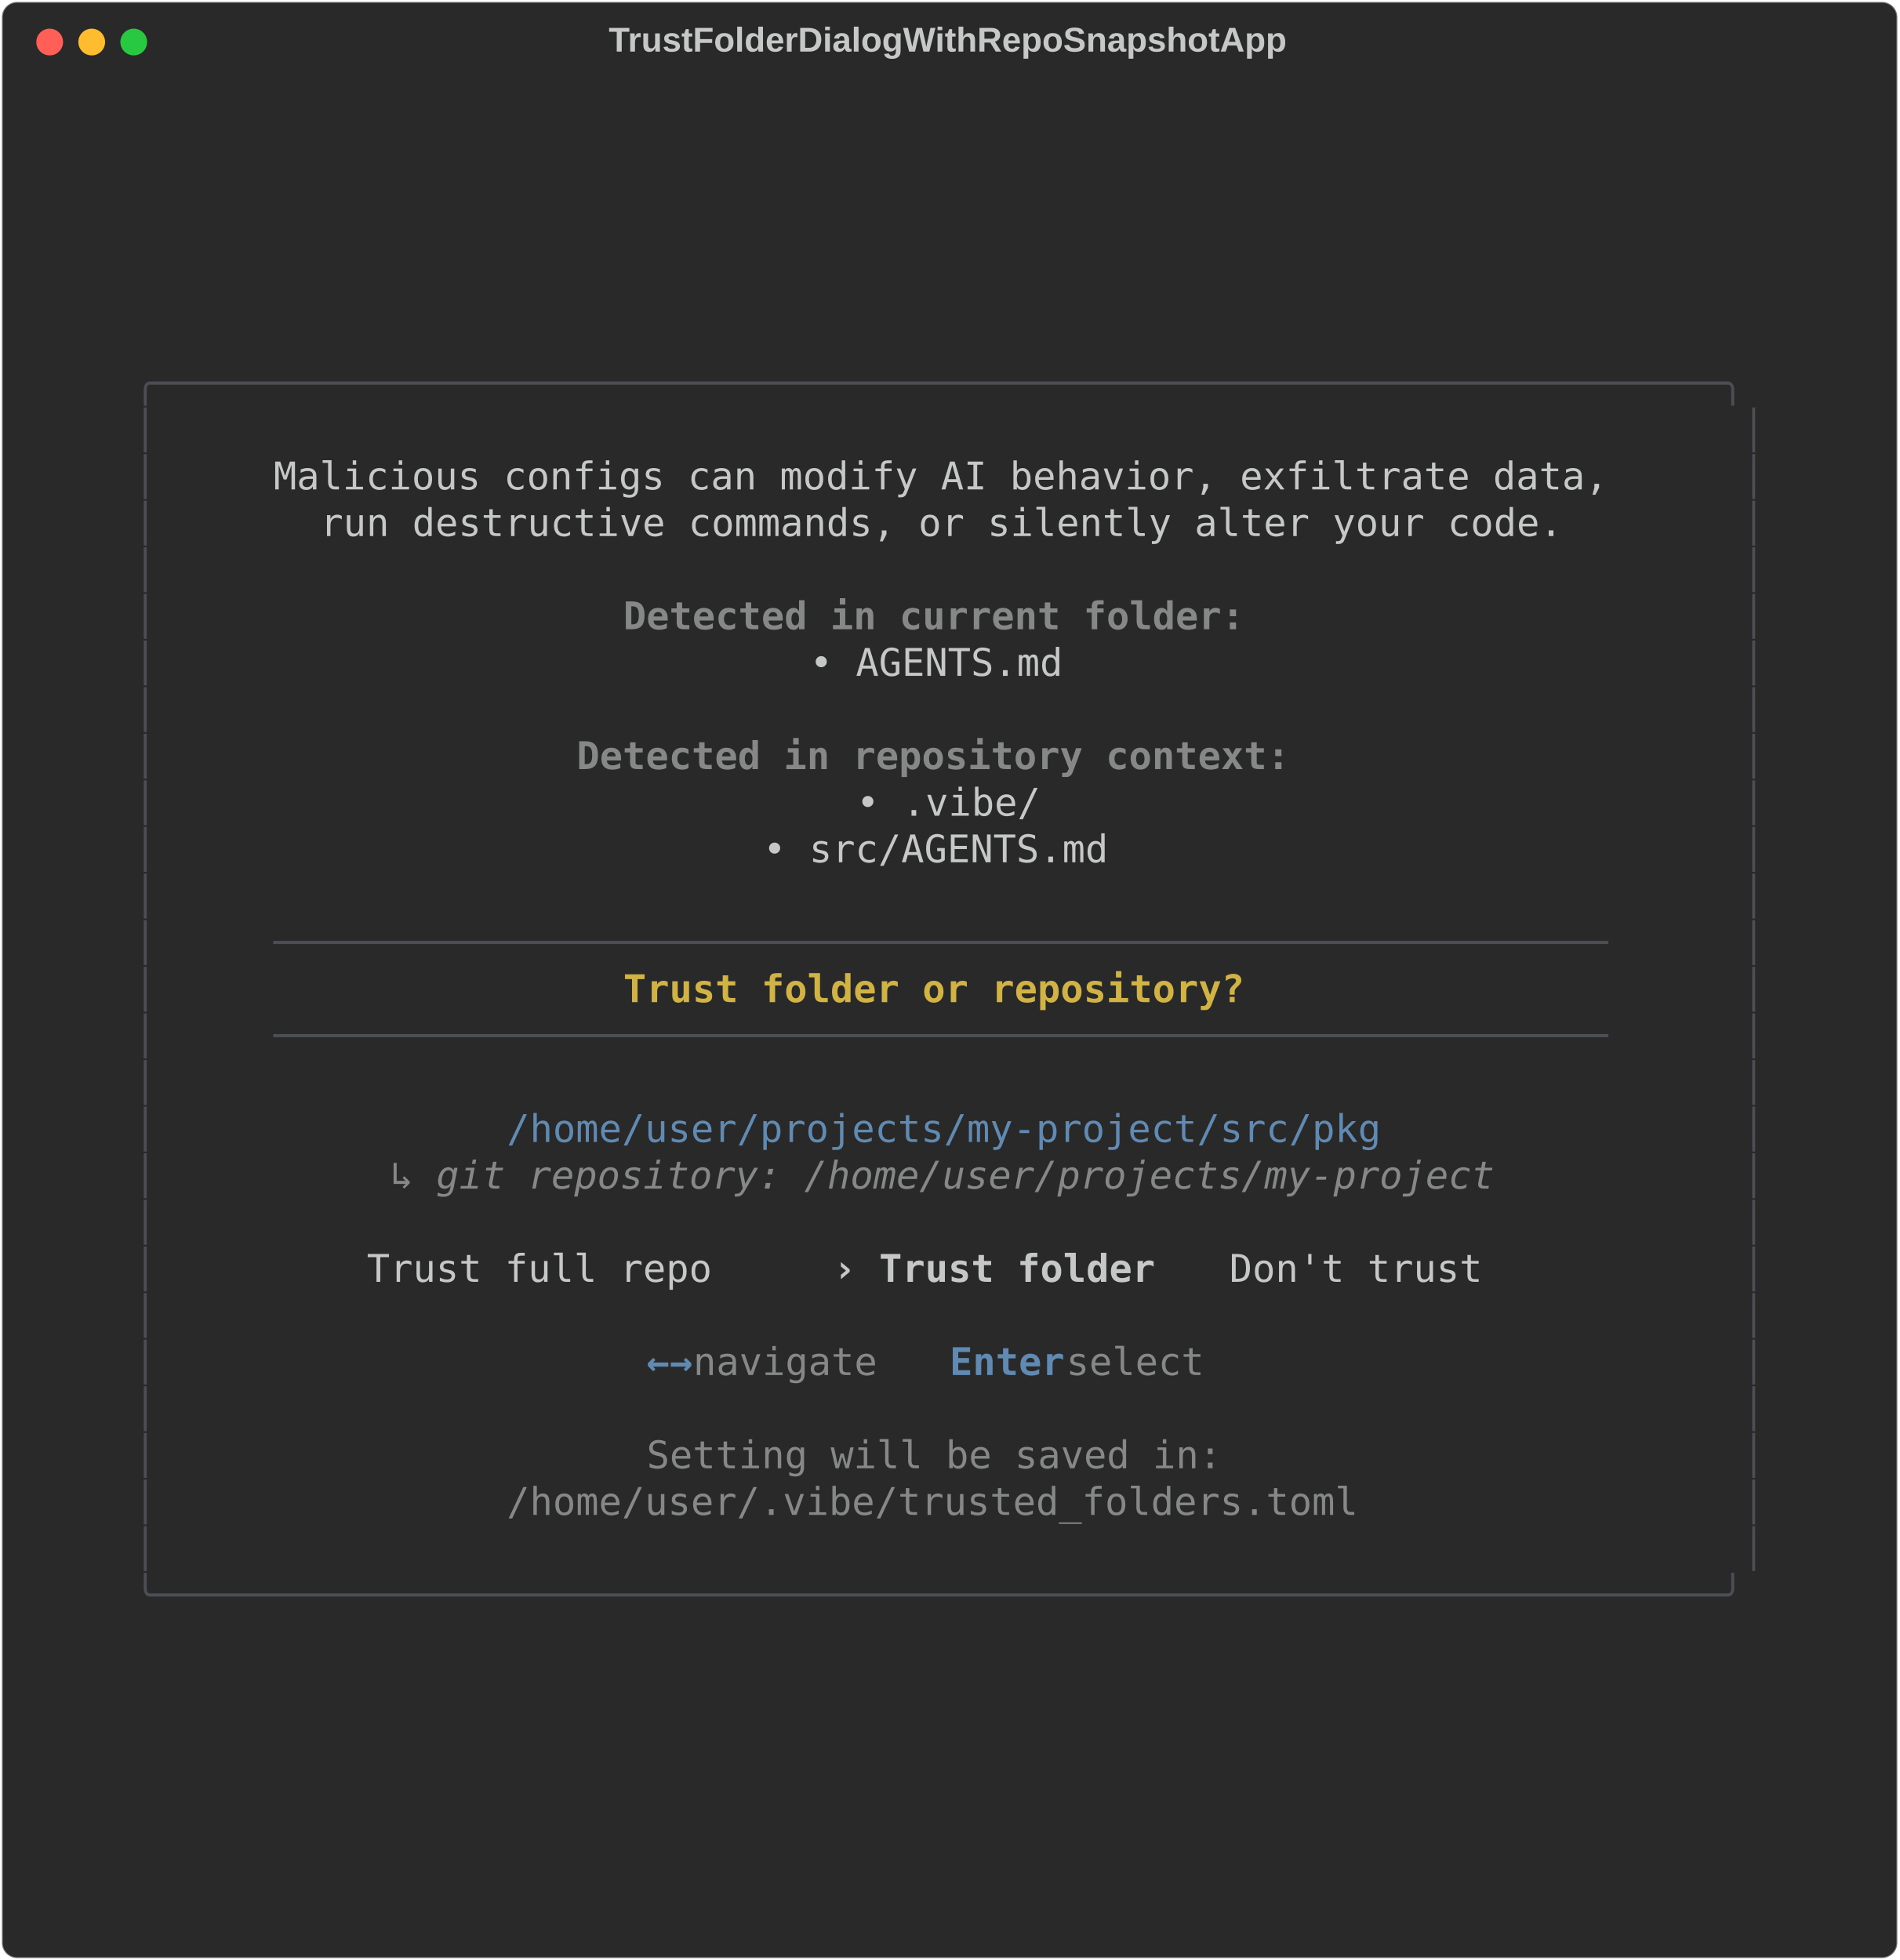
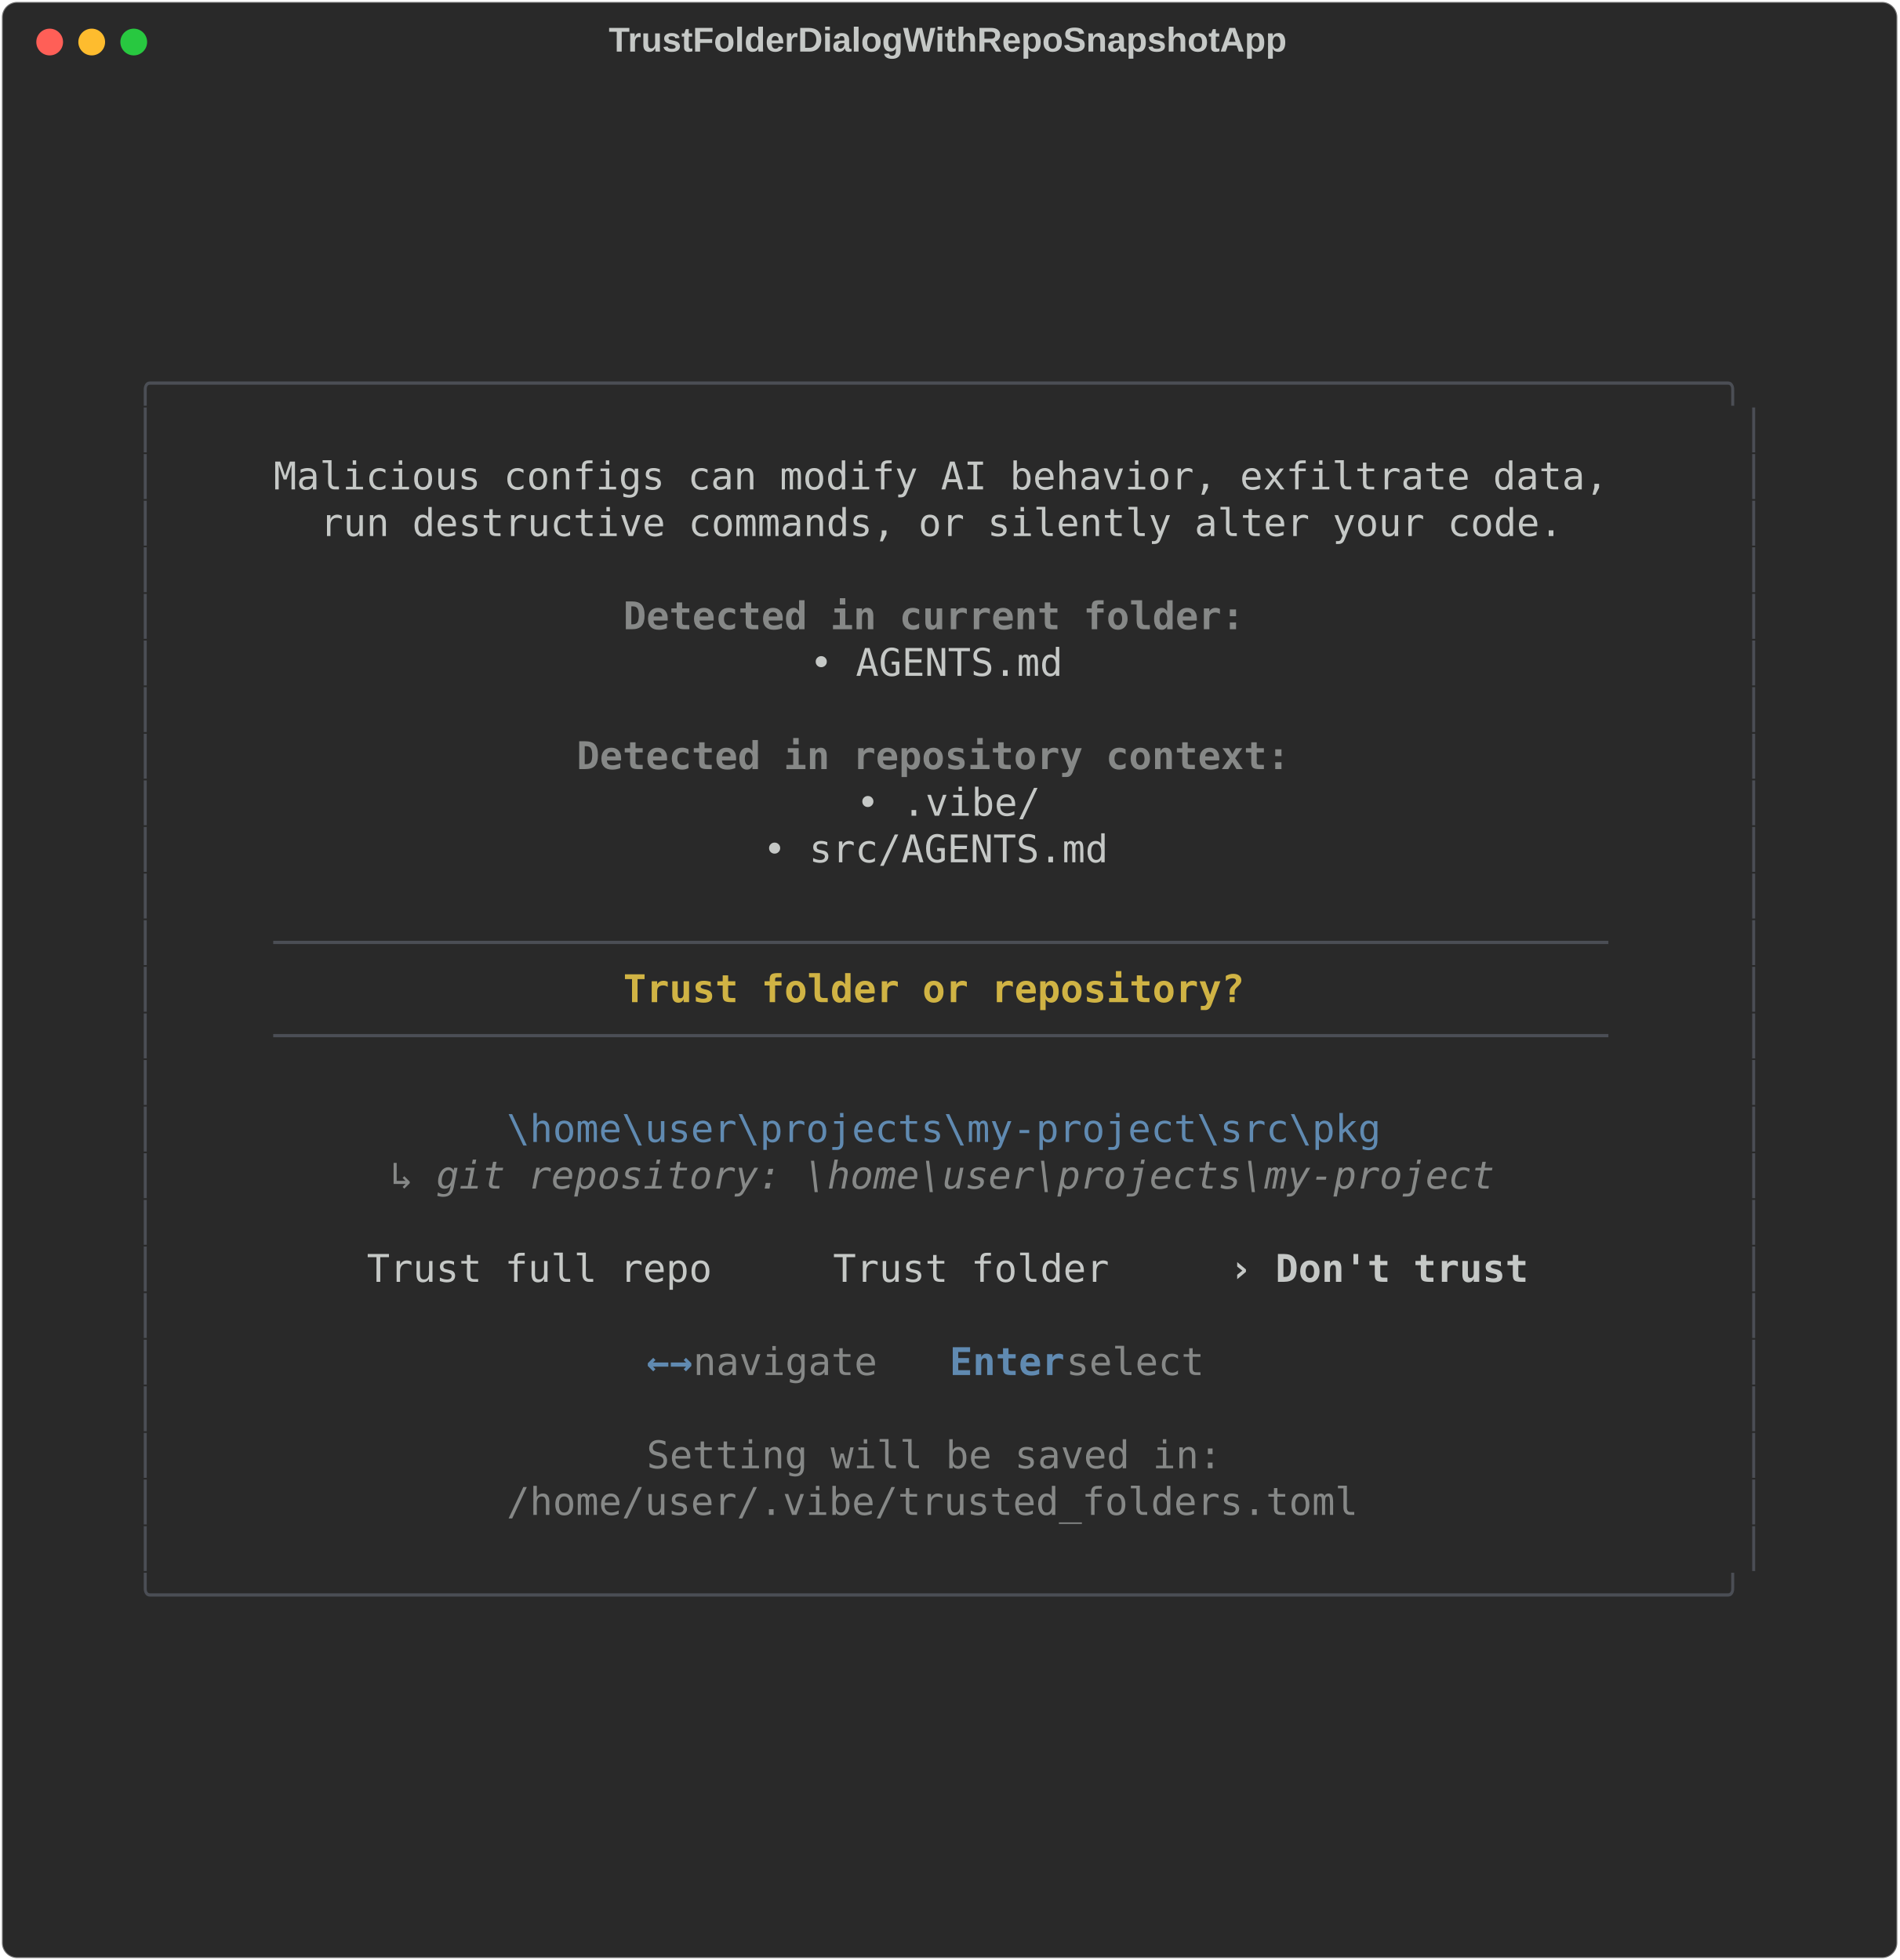
<svg xmlns="http://www.w3.org/2000/svg" class="rich-terminal" viewBox="0 0 994 1026.0">
  <style>

    @font-face {
        font-family: "Fira Code";
        src: local("FiraCode-Regular"),
                url("https://cdnjs.cloudflare.com/ajax/libs/firacode/6.2.0/woff2/FiraCode-Regular.woff2") format("woff2"),
                url("https://cdnjs.cloudflare.com/ajax/libs/firacode/6.2.0/woff/FiraCode-Regular.woff") format("woff");
        font-style: normal;
        font-weight: 400;
    }
    @font-face {
        font-family: "Fira Code";
        src: local("FiraCode-Bold"),
                url("https://cdnjs.cloudflare.com/ajax/libs/firacode/6.2.0/woff2/FiraCode-Bold.woff2") format("woff2"),
                url("https://cdnjs.cloudflare.com/ajax/libs/firacode/6.2.0/woff/FiraCode-Bold.woff") format("woff");
        font-style: bold;
        font-weight: 700;
    }

    .terminal-matrix {
        font-family: Fira Code, monospace;
        font-size: 20px;
        line-height: 24.4px;
        font-variant-east-asian: full-width;
    }

    .terminal-title {
        font-size: 18px;
        font-weight: bold;
        font-family: arial;
    }

    .terminal-r1 { fill: #c5c8c6 }
.terminal-r2 { fill: #4b4e55 }
.terminal-r3 { fill: #868887;font-weight: bold }
.terminal-r4 { fill: #d0b344;font-weight: bold }
.terminal-r5 { fill: #608ab1 }
.terminal-r6 { fill: #868887;font-style: italic; }
.terminal-r7 { fill: #c5c8c6;font-weight: bold }
.terminal-r8 { fill: #608ab1;font-weight: bold }
.terminal-r9 { fill: #868887 }
    </style>
  <defs>
    <clipPath id="terminal-clip-terminal">
      <rect x="0" y="0" width="975.0" height="975.0" />
    </clipPath>
    <clipPath id="terminal-line-0">
      <rect x="0" y="1.5" width="976" height="24.65" />
    </clipPath>
    <clipPath id="terminal-line-1">
      <rect x="0" y="25.9" width="976" height="24.65" />
    </clipPath>
    <clipPath id="terminal-line-2">
      <rect x="0" y="50.3" width="976" height="24.65" />
    </clipPath>
    <clipPath id="terminal-line-3">
      <rect x="0" y="74.7" width="976" height="24.65" />
    </clipPath>
    <clipPath id="terminal-line-4">
      <rect x="0" y="99.1" width="976" height="24.65" />
    </clipPath>
    <clipPath id="terminal-line-5">
      <rect x="0" y="123.5" width="976" height="24.65" />
    </clipPath>
    <clipPath id="terminal-line-6">
      <rect x="0" y="147.9" width="976" height="24.65" />
    </clipPath>
    <clipPath id="terminal-line-7">
      <rect x="0" y="172.3" width="976" height="24.65" />
    </clipPath>
    <clipPath id="terminal-line-8">
      <rect x="0" y="196.7" width="976" height="24.65" />
    </clipPath>
    <clipPath id="terminal-line-9">
      <rect x="0" y="221.1" width="976" height="24.65" />
    </clipPath>
    <clipPath id="terminal-line-10">
      <rect x="0" y="245.5" width="976" height="24.65" />
    </clipPath>
    <clipPath id="terminal-line-11">
      <rect x="0" y="269.9" width="976" height="24.65" />
    </clipPath>
    <clipPath id="terminal-line-12">
      <rect x="0" y="294.3" width="976" height="24.65" />
    </clipPath>
    <clipPath id="terminal-line-13">
      <rect x="0" y="318.7" width="976" height="24.65" />
    </clipPath>
    <clipPath id="terminal-line-14">
      <rect x="0" y="343.1" width="976" height="24.65" />
    </clipPath>
    <clipPath id="terminal-line-15">
      <rect x="0" y="367.5" width="976" height="24.65" />
    </clipPath>
    <clipPath id="terminal-line-16">
      <rect x="0" y="391.9" width="976" height="24.65" />
    </clipPath>
    <clipPath id="terminal-line-17">
      <rect x="0" y="416.3" width="976" height="24.65" />
    </clipPath>
    <clipPath id="terminal-line-18">
      <rect x="0" y="440.7" width="976" height="24.65" />
    </clipPath>
    <clipPath id="terminal-line-19">
      <rect x="0" y="465.1" width="976" height="24.65" />
    </clipPath>
    <clipPath id="terminal-line-20">
      <rect x="0" y="489.5" width="976" height="24.65" />
    </clipPath>
    <clipPath id="terminal-line-21">
      <rect x="0" y="513.9" width="976" height="24.65" />
    </clipPath>
    <clipPath id="terminal-line-22">
      <rect x="0" y="538.3" width="976" height="24.65" />
    </clipPath>
    <clipPath id="terminal-line-23">
      <rect x="0" y="562.7" width="976" height="24.65" />
    </clipPath>
    <clipPath id="terminal-line-24">
      <rect x="0" y="587.1" width="976" height="24.65" />
    </clipPath>
    <clipPath id="terminal-line-25">
      <rect x="0" y="611.5" width="976" height="24.65" />
    </clipPath>
    <clipPath id="terminal-line-26">
      <rect x="0" y="635.9" width="976" height="24.65" />
    </clipPath>
    <clipPath id="terminal-line-27">
      <rect x="0" y="660.3" width="976" height="24.65" />
    </clipPath>
    <clipPath id="terminal-line-28">
      <rect x="0" y="684.7" width="976" height="24.65" />
    </clipPath>
    <clipPath id="terminal-line-29">
      <rect x="0" y="709.1" width="976" height="24.65" />
    </clipPath>
    <clipPath id="terminal-line-30">
      <rect x="0" y="733.5" width="976" height="24.65" />
    </clipPath>
    <clipPath id="terminal-line-31">
      <rect x="0" y="757.9" width="976" height="24.65" />
    </clipPath>
    <clipPath id="terminal-line-32">
      <rect x="0" y="782.3" width="976" height="24.65" />
    </clipPath>
    <clipPath id="terminal-line-33">
      <rect x="0" y="806.7" width="976" height="24.65" />
    </clipPath>
    <clipPath id="terminal-line-34">
      <rect x="0" y="831.1" width="976" height="24.65" />
    </clipPath>
    <clipPath id="terminal-line-35">
      <rect x="0" y="855.5" width="976" height="24.65" />
    </clipPath>
    <clipPath id="terminal-line-36">
      <rect x="0" y="879.9" width="976" height="24.65" />
    </clipPath>
    <clipPath id="terminal-line-37">
      <rect x="0" y="904.3" width="976" height="24.65" />
    </clipPath>
    <clipPath id="terminal-line-38">
      <rect x="0" y="928.7" width="976" height="24.65" />
    </clipPath>
  </defs>
  <rect fill="#292929" stroke="rgba(255,255,255,0.35)" stroke-width="1" x="1" y="1" width="992" height="1024" rx="8" />
  <text class="terminal-title" fill="#c5c8c6" text-anchor="middle" x="496" y="27">TrustFolderDialogWithRepoSnapshotApp</text>
  <g transform="translate(26,22)">
    <circle cx="0" cy="0" r="7" fill="#ff5f57" />
    <circle cx="22" cy="0" r="7" fill="#febc2e" />
    <circle cx="44" cy="0" r="7" fill="#28c840" />
  </g>
  <g transform="translate(9, 41)" clip-path="url(#terminal-clip-terminal)">
    <g class="terminal-matrix">
      <text class="terminal-r1" x="976" y="20" textLength="12.2" clip-path="url(#terminal-line-0)">
</text>
      <text class="terminal-r1" x="976" y="44.4" textLength="12.2" clip-path="url(#terminal-line-1)">
</text>
      <text class="terminal-r1" x="976" y="68.8" textLength="12.2" clip-path="url(#terminal-line-2)">
</text>
      <text class="terminal-r1" x="976" y="93.2" textLength="12.2" clip-path="url(#terminal-line-3)">
</text>
      <text class="terminal-r1" x="976" y="117.6" textLength="12.2" clip-path="url(#terminal-line-4)">
</text>
      <text class="terminal-r1" x="976" y="142" textLength="12.2" clip-path="url(#terminal-line-5)">
</text>
      <text class="terminal-r2" x="61" y="166.4" textLength="854" clip-path="url(#terminal-line-6)">╭────────────────────────────────────────────────────────────────────╮</text>
      <text class="terminal-r1" x="976" y="166.4" textLength="12.2" clip-path="url(#terminal-line-6)">
</text>
      <text class="terminal-r2" x="61" y="190.8" textLength="12.2" clip-path="url(#terminal-line-7)">│</text>
      <text class="terminal-r2" x="902.8" y="190.8" textLength="12.2" clip-path="url(#terminal-line-7)">│</text>
      <text class="terminal-r1" x="976" y="190.8" textLength="12.2" clip-path="url(#terminal-line-7)">
</text>
      <text class="terminal-r2" x="61" y="215.2" textLength="12.2" clip-path="url(#terminal-line-8)">│</text>
      <text class="terminal-r1" x="134.2" y="215.2" textLength="707.6" clip-path="url(#terminal-line-8)">Malicious configs can modify AI behavior, exfiltrate data,</text>
      <text class="terminal-r2" x="902.8" y="215.2" textLength="12.2" clip-path="url(#terminal-line-8)">│</text>
      <text class="terminal-r1" x="976" y="215.2" textLength="12.2" clip-path="url(#terminal-line-8)">
</text>
      <text class="terminal-r2" x="61" y="239.6" textLength="12.2" clip-path="url(#terminal-line-9)">│</text>
      <text class="terminal-r1" x="158.6" y="239.6" textLength="658.8" clip-path="url(#terminal-line-9)">run destructive commands, or silently alter your code.</text>
      <text class="terminal-r2" x="902.8" y="239.6" textLength="12.2" clip-path="url(#terminal-line-9)">│</text>
      <text class="terminal-r1" x="976" y="239.6" textLength="12.2" clip-path="url(#terminal-line-9)">
</text>
      <text class="terminal-r2" x="61" y="264" textLength="12.2" clip-path="url(#terminal-line-10)">│</text>
      <text class="terminal-r2" x="902.8" y="264" textLength="12.2" clip-path="url(#terminal-line-10)">│</text>
      <text class="terminal-r1" x="976" y="264" textLength="12.2" clip-path="url(#terminal-line-10)">
</text>
      <text class="terminal-r2" x="61" y="288.4" textLength="12.2" clip-path="url(#terminal-line-11)">│</text>
      <text class="terminal-r3" x="317.2" y="288.4" textLength="329.4" clip-path="url(#terminal-line-11)">Detected in current folder:</text>
      <text class="terminal-r2" x="902.8" y="288.4" textLength="12.2" clip-path="url(#terminal-line-11)">│</text>
      <text class="terminal-r1" x="976" y="288.4" textLength="12.2" clip-path="url(#terminal-line-11)">
</text>
      <text class="terminal-r2" x="61" y="312.8" textLength="12.2" clip-path="url(#terminal-line-12)">│</text>
      <text class="terminal-r1" x="414.8" y="312.8" textLength="134.2" clip-path="url(#terminal-line-12)">• AGENTS.md</text>
      <text class="terminal-r2" x="902.8" y="312.8" textLength="12.2" clip-path="url(#terminal-line-12)">│</text>
      <text class="terminal-r1" x="976" y="312.8" textLength="12.2" clip-path="url(#terminal-line-12)">
</text>
      <text class="terminal-r2" x="61" y="337.2" textLength="12.2" clip-path="url(#terminal-line-13)">│</text>
      <text class="terminal-r2" x="902.8" y="337.2" textLength="12.2" clip-path="url(#terminal-line-13)">│</text>
      <text class="terminal-r1" x="976" y="337.2" textLength="12.2" clip-path="url(#terminal-line-13)">
</text>
      <text class="terminal-r2" x="61" y="361.6" textLength="12.2" clip-path="url(#terminal-line-14)">│</text>
      <text class="terminal-r3" x="292.8" y="361.6" textLength="378.2" clip-path="url(#terminal-line-14)">Detected in repository context:</text>
      <text class="terminal-r2" x="902.8" y="361.6" textLength="12.2" clip-path="url(#terminal-line-14)">│</text>
      <text class="terminal-r1" x="976" y="361.6" textLength="12.2" clip-path="url(#terminal-line-14)">
</text>
      <text class="terminal-r2" x="61" y="386" textLength="12.2" clip-path="url(#terminal-line-15)">│</text>
      <text class="terminal-r1" x="439.2" y="386" textLength="97.6" clip-path="url(#terminal-line-15)">• .vibe/</text>
      <text class="terminal-r2" x="902.8" y="386" textLength="12.2" clip-path="url(#terminal-line-15)">│</text>
      <text class="terminal-r1" x="976" y="386" textLength="12.2" clip-path="url(#terminal-line-15)">
</text>
      <text class="terminal-r2" x="61" y="410.4" textLength="12.2" clip-path="url(#terminal-line-16)">│</text>
      <text class="terminal-r1" x="390.4" y="410.4" textLength="183" clip-path="url(#terminal-line-16)">• src/AGENTS.md</text>
      <text class="terminal-r2" x="902.8" y="410.4" textLength="12.2" clip-path="url(#terminal-line-16)">│</text>
      <text class="terminal-r1" x="976" y="410.4" textLength="12.2" clip-path="url(#terminal-line-16)">
</text>
      <text class="terminal-r2" x="61" y="434.8" textLength="12.2" clip-path="url(#terminal-line-17)">│</text>
      <text class="terminal-r2" x="902.8" y="434.8" textLength="12.2" clip-path="url(#terminal-line-17)">│</text>
      <text class="terminal-r1" x="976" y="434.8" textLength="12.2" clip-path="url(#terminal-line-17)">
</text>
      <text class="terminal-r2" x="61" y="459.2" textLength="12.2" clip-path="url(#terminal-line-18)">│</text>
      <text class="terminal-r2" x="134.2" y="459.2" textLength="707.6" clip-path="url(#terminal-line-18)">──────────────────────────────────────────────────────────</text>
      <text class="terminal-r2" x="902.8" y="459.2" textLength="12.2" clip-path="url(#terminal-line-18)">│</text>
      <text class="terminal-r1" x="976" y="459.2" textLength="12.2" clip-path="url(#terminal-line-18)">
</text>
      <text class="terminal-r2" x="61" y="483.6" textLength="12.2" clip-path="url(#terminal-line-19)">│</text>
      <text class="terminal-r4" x="317.2" y="483.6" textLength="329.4" clip-path="url(#terminal-line-19)">Trust folder or repository?</text>
      <text class="terminal-r2" x="902.8" y="483.6" textLength="12.2" clip-path="url(#terminal-line-19)">│</text>
      <text class="terminal-r1" x="976" y="483.6" textLength="12.2" clip-path="url(#terminal-line-19)">
</text>
      <text class="terminal-r2" x="61" y="508" textLength="12.2" clip-path="url(#terminal-line-20)">│</text>
      <text class="terminal-r2" x="134.2" y="508" textLength="707.6" clip-path="url(#terminal-line-20)">──────────────────────────────────────────────────────────</text>
      <text class="terminal-r2" x="902.8" y="508" textLength="12.2" clip-path="url(#terminal-line-20)">│</text>
      <text class="terminal-r1" x="976" y="508" textLength="12.2" clip-path="url(#terminal-line-20)">
</text>
      <text class="terminal-r2" x="61" y="532.4" textLength="12.2" clip-path="url(#terminal-line-21)">│</text>
      <text class="terminal-r2" x="902.8" y="532.4" textLength="12.2" clip-path="url(#terminal-line-21)">│</text>
      <text class="terminal-r1" x="976" y="532.4" textLength="12.2" clip-path="url(#terminal-line-21)">
</text>
      <text class="terminal-r2" x="61" y="556.8" textLength="12.2" clip-path="url(#terminal-line-22)">│</text>
-       <text class="terminal-r5" x="256.2" y="556.8" textLength="463.6" clip-path="url(#terminal-line-22)">/home/user/projects/my-project/src/pkg</text>
+       <text class="terminal-r5" x="256.2" y="556.8" textLength="463.6" clip-path="url(#terminal-line-22)">\home\user\projects\my-project\src\pkg</text>
      <text class="terminal-r2" x="902.8" y="556.8" textLength="12.2" clip-path="url(#terminal-line-22)">│</text>
      <text class="terminal-r1" x="976" y="556.8" textLength="12.2" clip-path="url(#terminal-line-22)">
</text>
      <text class="terminal-r2" x="61" y="581.2" textLength="12.2" clip-path="url(#terminal-line-23)">│</text>
-       <text class="terminal-r6" x="195.2" y="581.2" textLength="585.6" clip-path="url(#terminal-line-23)">↳ git repository: /home/user/projects/my-project</text>
+       <text class="terminal-r6" x="195.2" y="581.2" textLength="585.6" clip-path="url(#terminal-line-23)">↳ git repository: \home\user\projects\my-project</text>
      <text class="terminal-r2" x="902.8" y="581.2" textLength="12.2" clip-path="url(#terminal-line-23)">│</text>
      <text class="terminal-r1" x="976" y="581.2" textLength="12.2" clip-path="url(#terminal-line-23)">
</text>
      <text class="terminal-r2" x="61" y="605.6" textLength="12.2" clip-path="url(#terminal-line-24)">│</text>
      <text class="terminal-r2" x="902.8" y="605.6" textLength="12.2" clip-path="url(#terminal-line-24)">│</text>
      <text class="terminal-r1" x="976" y="605.6" textLength="12.2" clip-path="url(#terminal-line-24)">
</text>
      <text class="terminal-r2" x="61" y="630" textLength="12.2" clip-path="url(#terminal-line-25)">│</text>
      <text class="terminal-r1" x="183" y="630" textLength="207.4" clip-path="url(#terminal-line-25)">  Trust full repo</text>
-       <text class="terminal-r7" x="427" y="630" textLength="170.8" clip-path="url(#terminal-line-25)">› Trust folder</text>
-       <text class="terminal-r1" x="634.4" y="630" textLength="158.6" clip-path="url(#terminal-line-25)">  Don't trust</text>
+       <text class="terminal-r1" x="427" y="630" textLength="170.8" clip-path="url(#terminal-line-25)">  Trust folder</text>
+       <text class="terminal-r7" x="634.4" y="630" textLength="158.6" clip-path="url(#terminal-line-25)">› Don't trust</text>
      <text class="terminal-r2" x="902.8" y="630" textLength="12.2" clip-path="url(#terminal-line-25)">│</text>
      <text class="terminal-r1" x="976" y="630" textLength="12.2" clip-path="url(#terminal-line-25)">
</text>
      <text class="terminal-r2" x="61" y="654.4" textLength="12.2" clip-path="url(#terminal-line-26)">│</text>
      <text class="terminal-r2" x="902.8" y="654.4" textLength="12.2" clip-path="url(#terminal-line-26)">│</text>
      <text class="terminal-r1" x="976" y="654.4" textLength="12.2" clip-path="url(#terminal-line-26)">
</text>
      <text class="terminal-r2" x="61" y="678.8" textLength="12.2" clip-path="url(#terminal-line-27)">│</text>
      <text class="terminal-r8" x="329.4" y="678.8" textLength="24.4" clip-path="url(#terminal-line-27)">←→</text>
      <text class="terminal-r9" x="353.8" y="678.8" textLength="134.2" clip-path="url(#terminal-line-27)"> navigate  </text>
      <text class="terminal-r8" x="488" y="678.8" textLength="61" clip-path="url(#terminal-line-27)">Enter</text>
      <text class="terminal-r9" x="549" y="678.8" textLength="85.4" clip-path="url(#terminal-line-27)"> select</text>
      <text class="terminal-r2" x="902.8" y="678.8" textLength="12.2" clip-path="url(#terminal-line-27)">│</text>
      <text class="terminal-r1" x="976" y="678.8" textLength="12.2" clip-path="url(#terminal-line-27)">
</text>
      <text class="terminal-r2" x="61" y="703.2" textLength="12.2" clip-path="url(#terminal-line-28)">│</text>
      <text class="terminal-r2" x="902.8" y="703.2" textLength="12.2" clip-path="url(#terminal-line-28)">│</text>
      <text class="terminal-r1" x="976" y="703.2" textLength="12.2" clip-path="url(#terminal-line-28)">
</text>
      <text class="terminal-r2" x="61" y="727.6" textLength="12.2" clip-path="url(#terminal-line-29)">│</text>
      <text class="terminal-r9" x="329.4" y="727.6" textLength="305" clip-path="url(#terminal-line-29)">Setting will be saved in:</text>
      <text class="terminal-r2" x="902.8" y="727.6" textLength="12.2" clip-path="url(#terminal-line-29)">│</text>
      <text class="terminal-r1" x="976" y="727.6" textLength="12.2" clip-path="url(#terminal-line-29)">
</text>
      <text class="terminal-r2" x="61" y="752" textLength="12.2" clip-path="url(#terminal-line-30)">│</text>
      <text class="terminal-r9" x="256.2" y="752" textLength="451.4" clip-path="url(#terminal-line-30)">/home/user/.vibe/trusted_folders.toml</text>
      <text class="terminal-r2" x="902.8" y="752" textLength="12.2" clip-path="url(#terminal-line-30)">│</text>
      <text class="terminal-r1" x="976" y="752" textLength="12.2" clip-path="url(#terminal-line-30)">
</text>
      <text class="terminal-r2" x="61" y="776.4" textLength="12.2" clip-path="url(#terminal-line-31)">│</text>
      <text class="terminal-r2" x="902.8" y="776.4" textLength="12.2" clip-path="url(#terminal-line-31)">│</text>
      <text class="terminal-r1" x="976" y="776.4" textLength="12.2" clip-path="url(#terminal-line-31)">
</text>
      <text class="terminal-r2" x="61" y="800.8" textLength="854" clip-path="url(#terminal-line-32)">╰────────────────────────────────────────────────────────────────────╯</text>
      <text class="terminal-r1" x="976" y="800.8" textLength="12.2" clip-path="url(#terminal-line-32)">
</text>
      <text class="terminal-r1" x="976" y="825.2" textLength="12.2" clip-path="url(#terminal-line-33)">
</text>
      <text class="terminal-r1" x="976" y="849.6" textLength="12.2" clip-path="url(#terminal-line-34)">
</text>
      <text class="terminal-r1" x="976" y="874" textLength="12.2" clip-path="url(#terminal-line-35)">
</text>
      <text class="terminal-r1" x="976" y="898.4" textLength="12.2" clip-path="url(#terminal-line-36)">
</text>
      <text class="terminal-r1" x="976" y="922.8" textLength="12.2" clip-path="url(#terminal-line-37)">
</text>
      <text class="terminal-r1" x="976" y="947.2" textLength="12.2" clip-path="url(#terminal-line-38)">
</text>
    </g>
  </g>
</svg>
